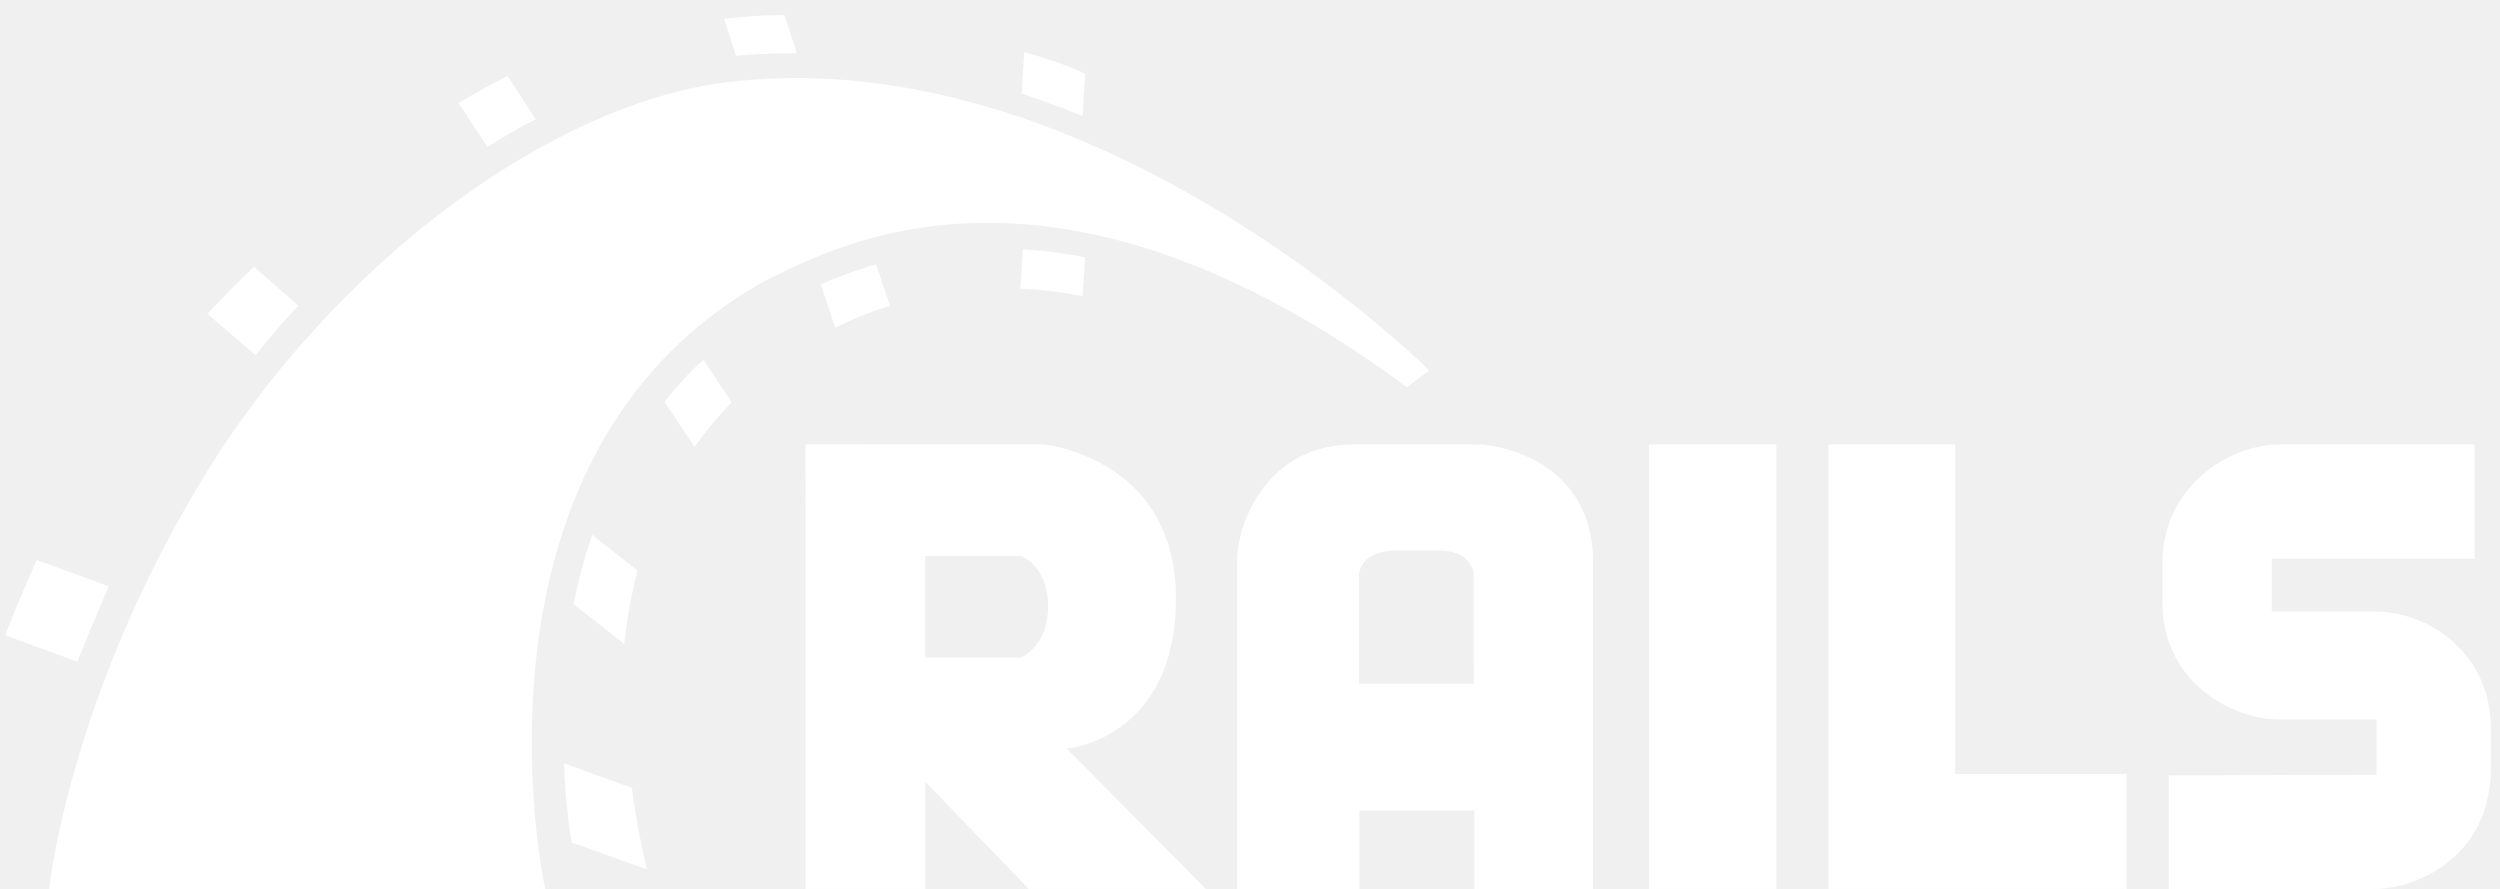
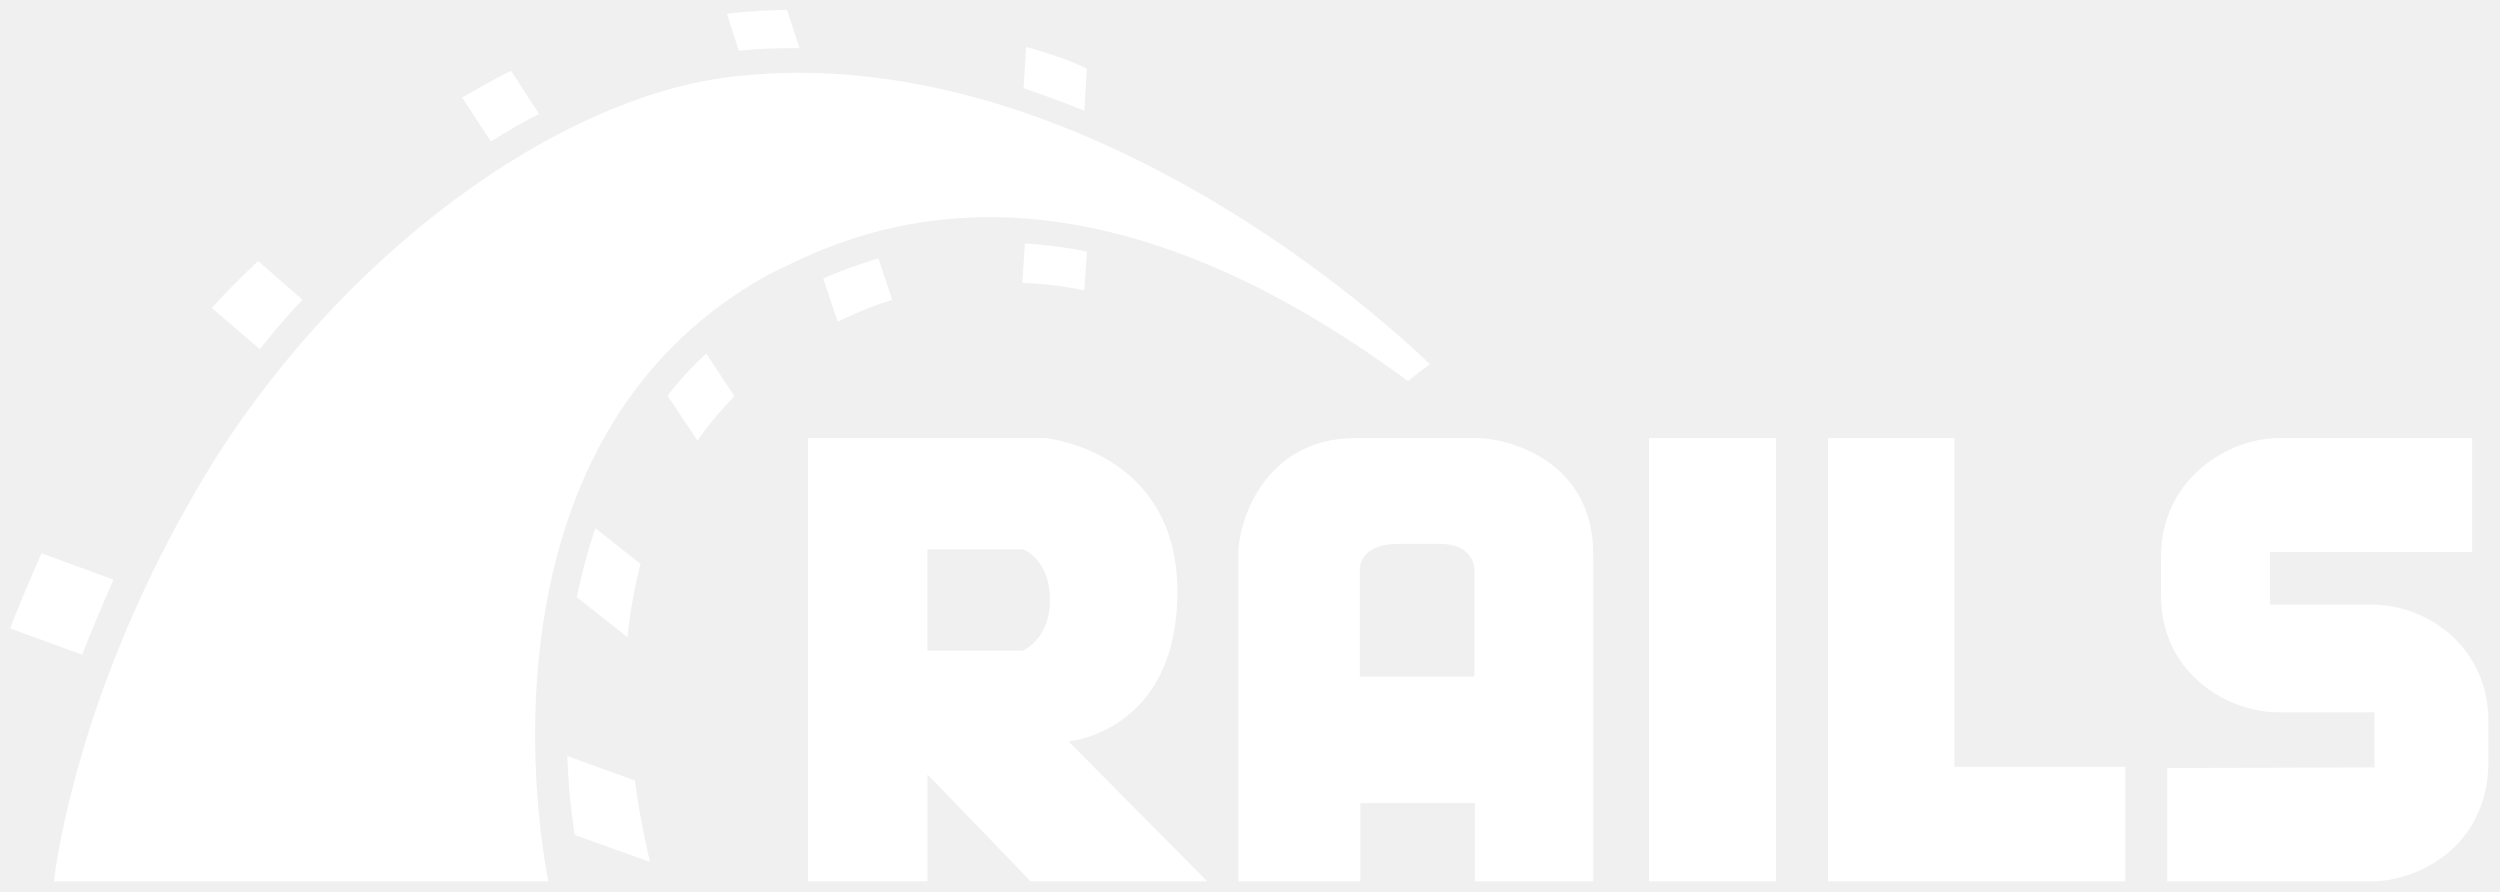
- <svg xmlns="http://www.w3.org/2000/svg" height="32" viewBox="11 33 90 32" width="90">
+ <svg xmlns="http://www.w3.org/2000/svg" viewBox="10.822 33.181 90.266 32.177">
  <path d="m100.082 49v4.114h-7.3v1.899h3.684c1.973 0 4.073 1.466 4.198 3.967l.006.237v1.582c-.088 3.008-2.543 4.139-4.072 4.201l-.132.003h-7.391v-4.091l7.481-.023v-1.989h-3.481c-1.775 0-4.082-1.339-4.22-3.955l-.007-.249v-1.424c0-2.698 2.278-4.183 4.065-4.268l.161-.004zm-18.692 0v11.866h6.17v4.136h-10.736v-16.002zm-6.441 0v16.002h-4.588v-16.002zm-15.211 0h4.407l.188.007c.034.002.069.005.105.009l.23.029c1.291.199 3.546 1.121 3.675 3.907l.006.253v11.798h-4.272v-2.825h-4.136v2.825h-4.407v-11.798c0-1.318 1.004-4.047 3.947-4.197zm-19.74-.003 8.58.001.239.037.148.029.274.065.213.06.232.075c.04.014.081.028.123.043l.256.1.267.118c1.356.64 3.003 2.032 3.003 5.016 0 3.183-1.547 4.501-2.699 5.042l-.211.093-.199.076-.184.061-.166.047-.21.049-.26.042 5.006 5.051h-6.375l-3.726-3.861v3.861h-4.31zm22.007-3.087.445.423-.243.178-.348.269-.2.163c-5.24-3.875-9.648-5.422-13.197-5.815l-.526-.05c-1.039-.084-2.001-.07-2.884.012l-.435.046c-.071.009-.142.018-.213.027l-.416.061-.403.07-.39.078-.377.085c-.062.015-.123.03-.183.045l-.357.095-.344.1-.331.104-.317.107-.304.109-.291.111-.412.167-.502.22-.653.309-.61.301c-4.699 2.622-6.854 6.846-7.768 10.887l-.122.576c-.038.191-.073.382-.106.572l-.091.567-.077.561-.063.554c-.009.092-.018.183-.027.274l-.045.541-.033.531c-.005.088-.009.175-.013.262l-.018.514-.008.501 0.0.487.014.702.028.664.04.622.048.576.054.526.076.617.074.512.08.478.069.354h-17.855l.058-.442.046-.295.063-.365.113-.589.109-.515.182-.779.166-.649.126-.462.213-.734.159-.516.173-.535.188-.555.203-.573.219-.59.236-.606.253-.622c.044-.105.088-.21.133-.316l.279-.643.298-.656.317-.668.336-.68.357-.69c.367-.695.765-1.404 1.196-2.123 4.746-7.911 12.838-13.9 19.415-14.488 5.045-.505 9.893.928 13.944 2.88l.65.321.635.329.62.335c.102.056.204.113.304.169l.597.342.58.345.563.347.546.347.527.346.509.344c.083.057.166.114.247.171l.479.338.459.332.439.325.417.317.585.456.534.43.629.524.646.561zm-30.7 14.571 2.441.881c.113.885.273 1.723.441 2.488l.101.45-2.712-.972-.034-.212-.066-.476-.061-.541c-.048-.477-.088-1.02-.11-1.619zm31.507-7.662h-1.514c-.94 0-1.239.41-1.334.671l-.028.095c-.003.014-.006.027-.008.039l-.008.072-0 3.915h4.136l-.002-3.935-.01-.067-.026-.099c-.084-.259-.351-.691-1.205-.691zm-50.492.339 2.599.949-.409.952c-.212.499-.428 1.015-.603 1.458l-.118.303-2.599-.949.132-.345.258-.639.306-.728.325-.754c.036-.083.072-.165.108-.246zm35.445-.143h-3.457v3.659h3.434l.055-.025.087-.049.115-.079c.293-.221.732-.715.732-1.688s-.429-1.457-.715-1.671l-.112-.076-.085-.047zm-15.443-.761 1.627 1.288c-.181.705-.318 1.41-.412 2.116l-.062.529-1.831-1.447c.181-.814.384-1.65.678-2.486zm4-6.306 1.017 1.537c-.398.416-.767.832-1.095 1.271l-.238.334-1.085-1.627c.407-.52.881-1.04 1.401-1.514zm-16.183-3.345 1.605 1.401c-.407.424-.801.873-1.173 1.329l-.364.457-1.74-1.492c.52-.565 1.085-1.13 1.673-1.695zm22.398-.09.497 1.492c-.524.163-1.049.369-1.573.607l-.393.184-.52-1.56c.565-.249 1.22-.497 1.989-.723zm5.289-.542c.579.036 1.172.101 1.779.207l.458.087-.09 1.401c-.597-.127-1.193-.21-1.79-.25l-.448-.022zm-18.556-6.238 1.017 1.56c-.441.22-.869.466-1.303.728l-.437.267-1.04-1.582c.61-.362 1.198-.678 1.763-.972zm18.511.633.09-1.492.444.131.384.12.329.11.277.099.328.129.296.133.134.07-.09 1.514c-.482-.196-.964-.382-1.453-.558zm-8.543-2.825.452 1.379h-.226c-.492 0-.983.013-1.475.048l-.492.043-.429-1.333c.746-.09 1.469-.136 2.17-.136z" fill="#fff" />
</svg>
